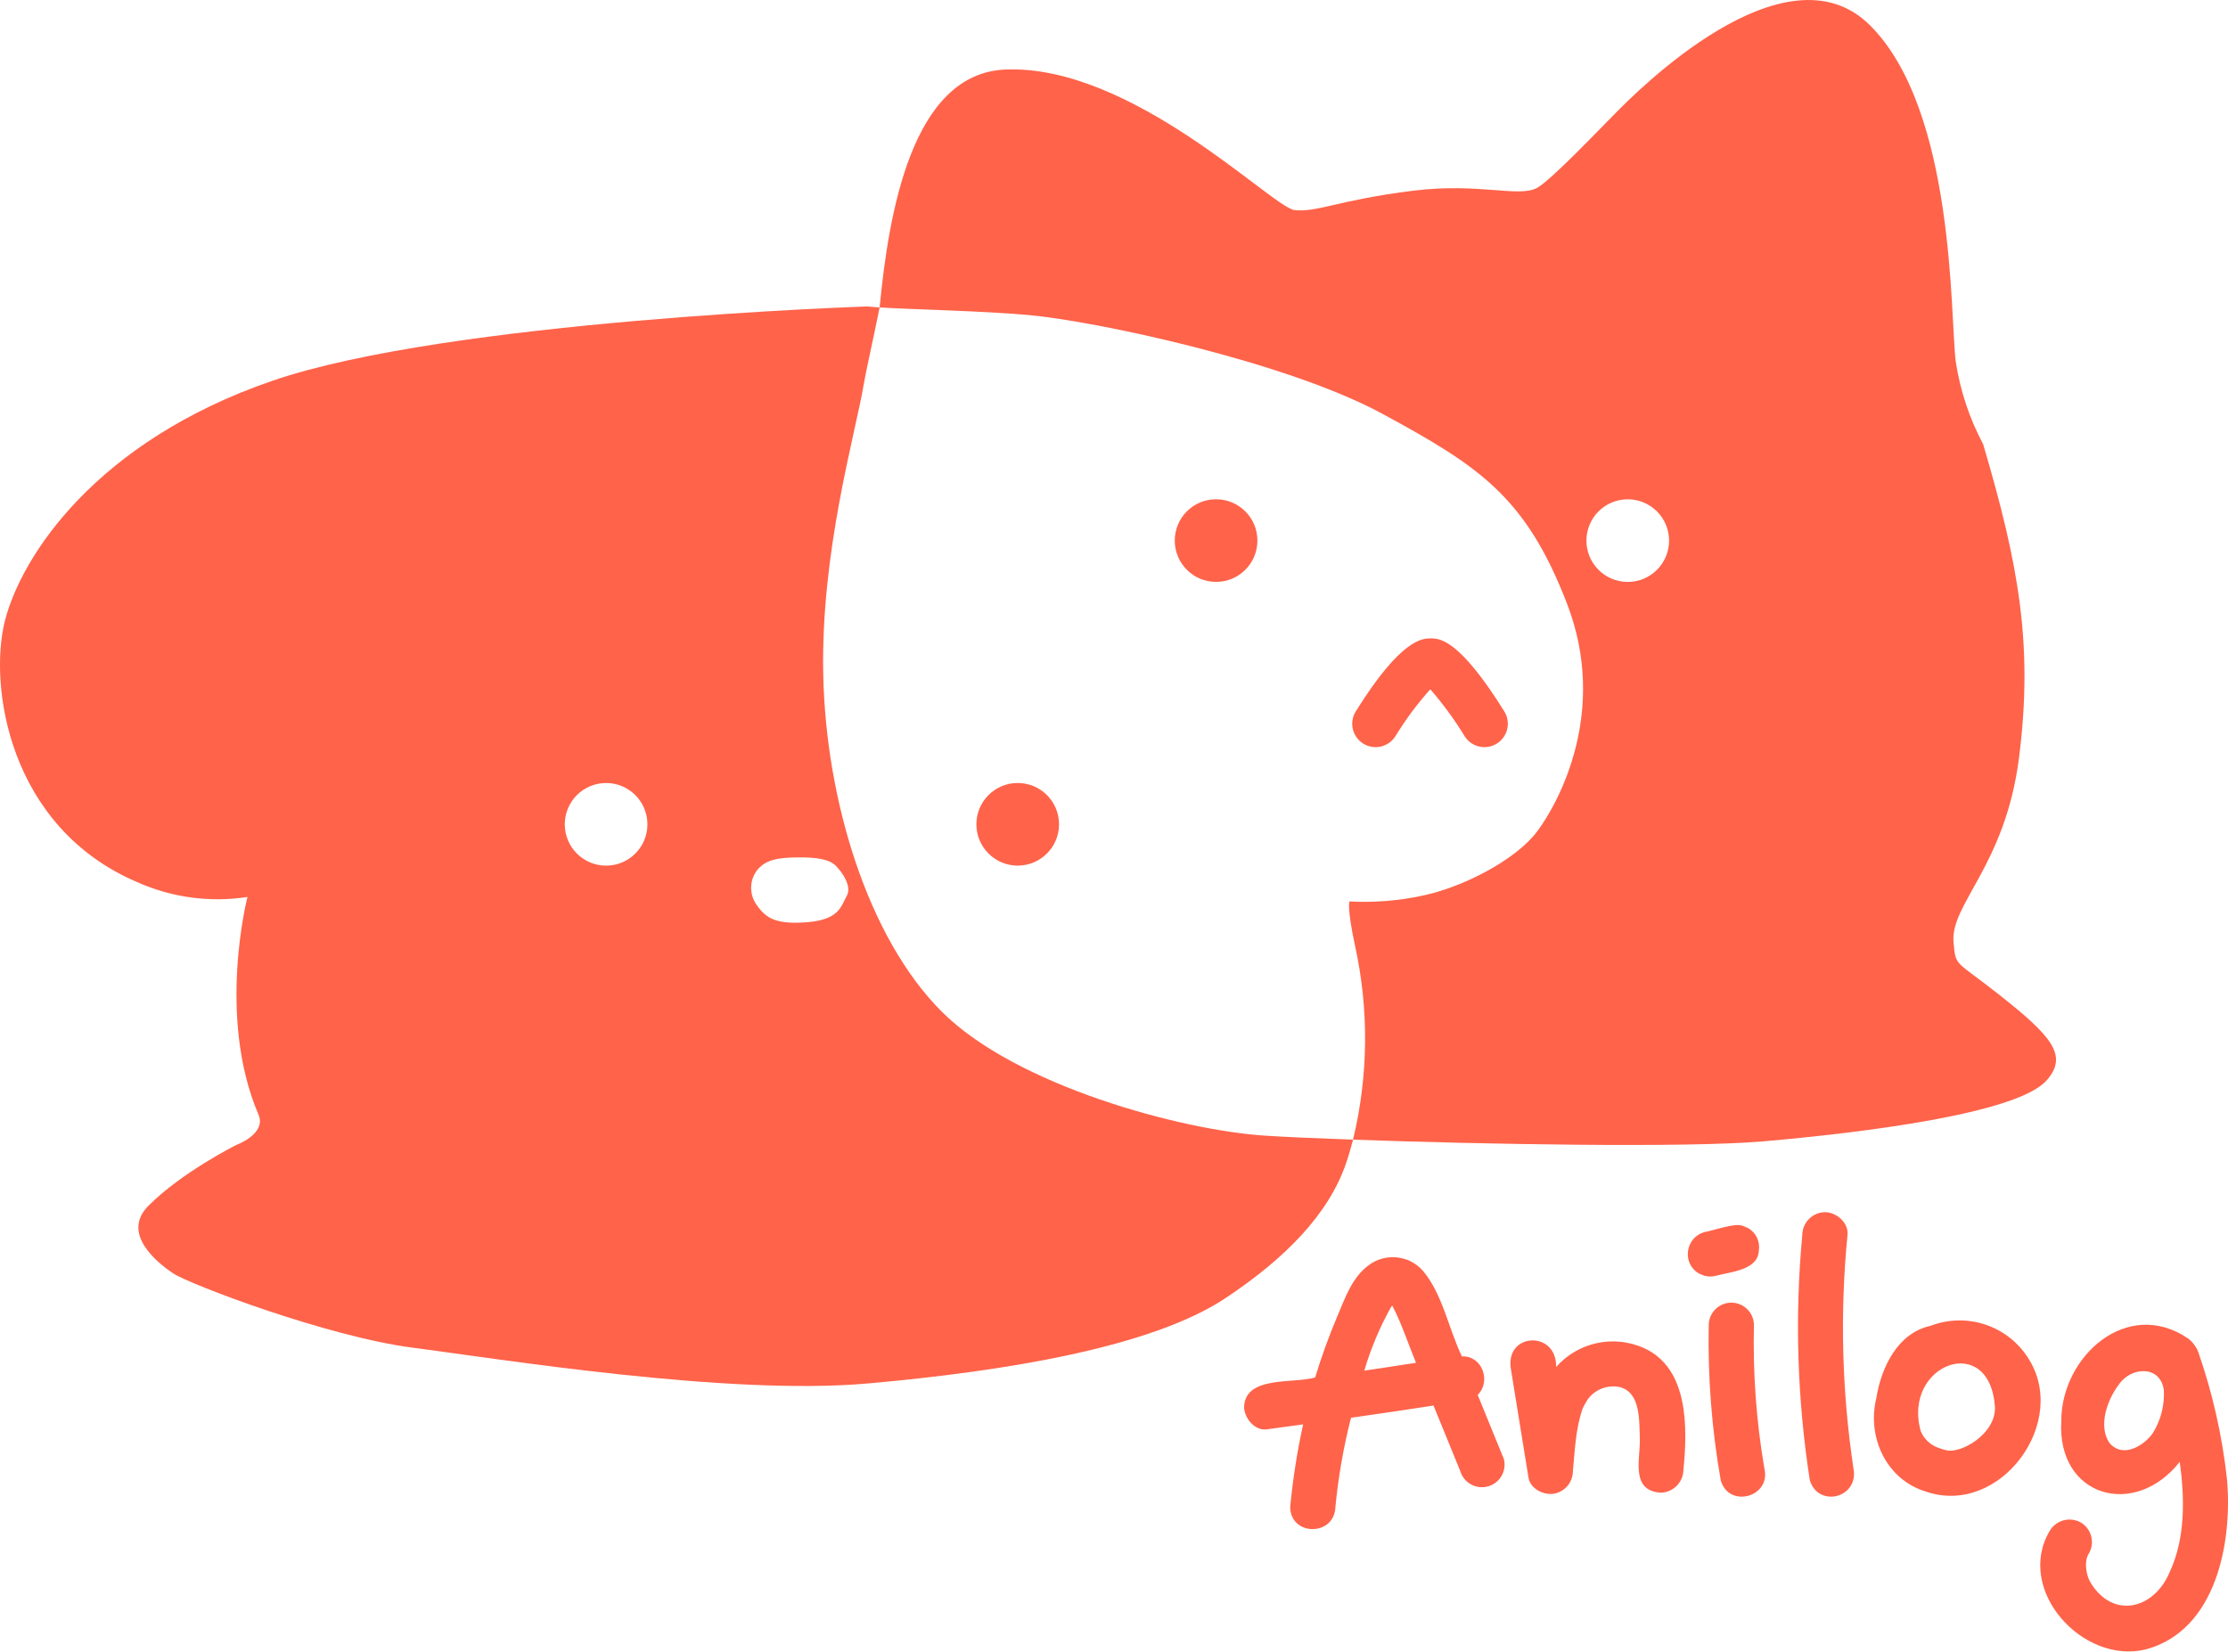
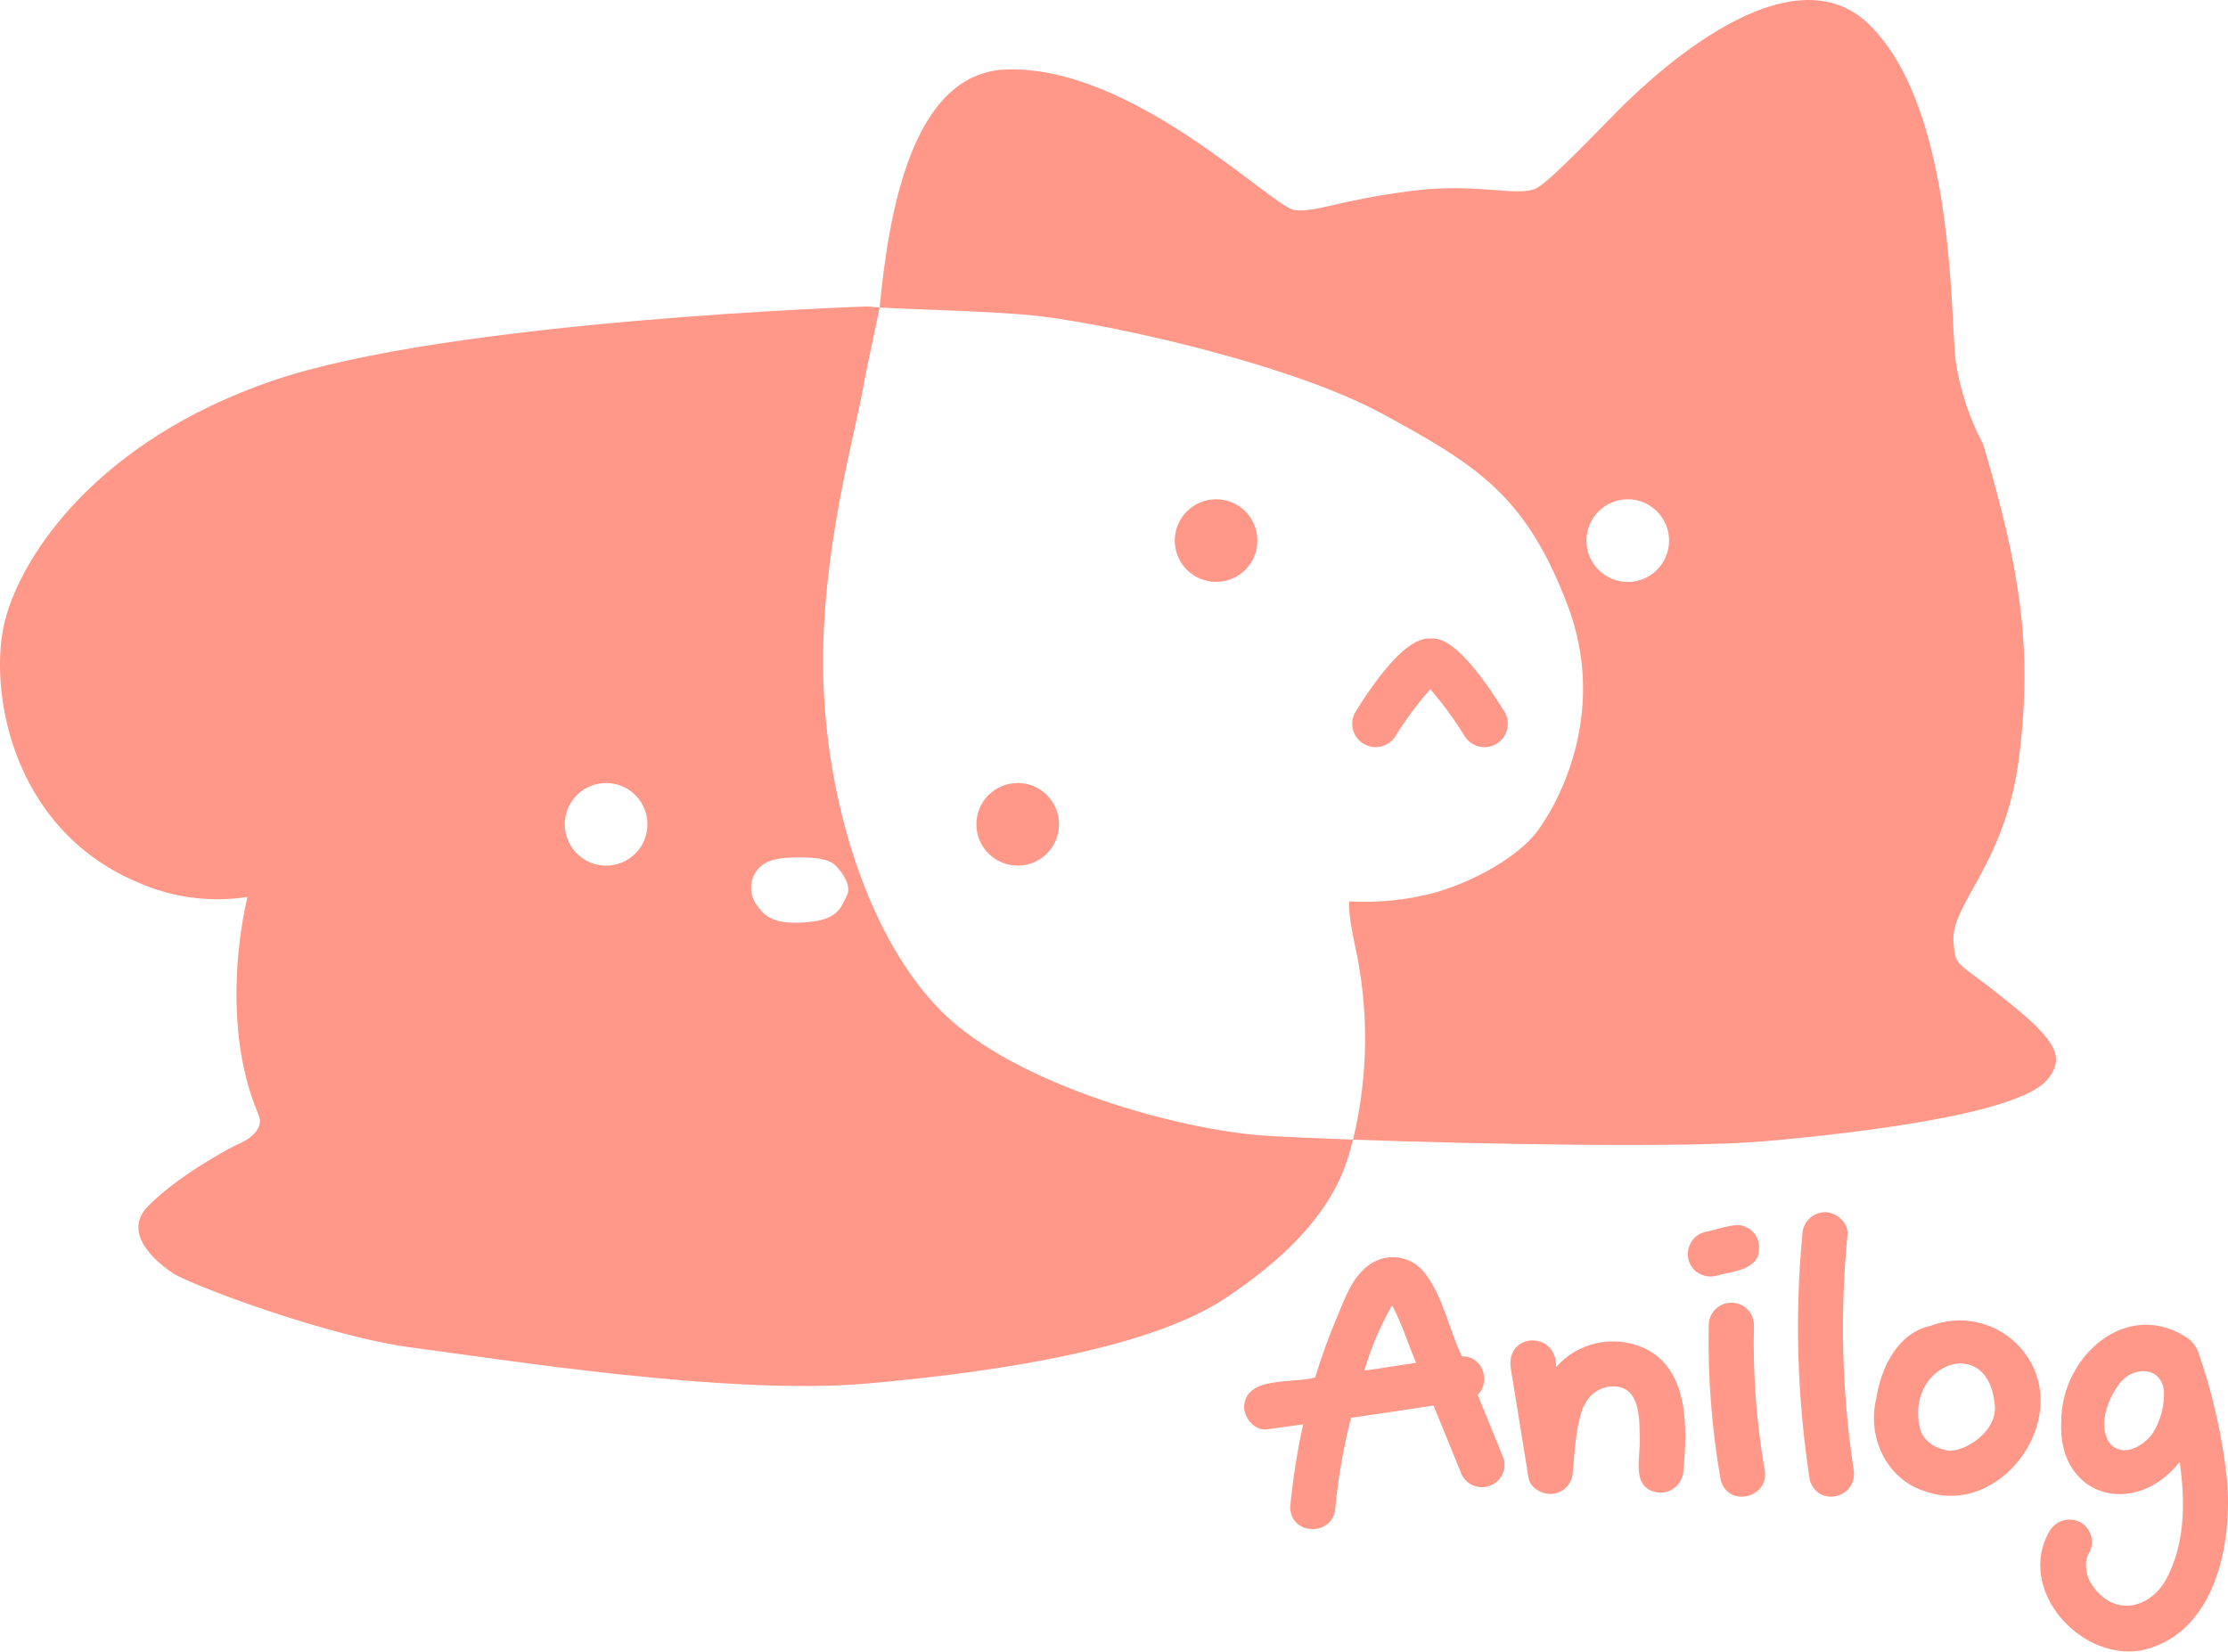
<svg xmlns="http://www.w3.org/2000/svg" width="340.266" height="252.257" viewBox="0 0 340.266 252.257">
  <defs>
    <clipPath id="clip-path">
-       <rect id="사각형_1069" data-name="사각형 1069" width="314" height="211.708" fill="#ff634a" />
+       <rect id="사각형_1069" data-name="사각형 1069" width="314" height="211.708" fill="#ff9888" />
    </clipPath>
    <clipPath id="clip-path-2">
-       <rect id="사각형_1070" data-name="사각형 1070" width="150.266" height="67.101" fill="#ff634a" />
+       <rect id="사각형_1070" data-name="사각형 1070" width="150.266" height="67.101" fill="#ff9888" />
    </clipPath>
  </defs>
  <g id="그룹_4868" data-name="그룹 4868" transform="translate(-218 -514)">
    <g id="그룹_4865" data-name="그룹 4865" transform="translate(218 514)">
      <g id="그룹_4864" data-name="그룹 4864" clip-path="url(#clip-path)">
-         <path id="패스_1462" data-name="패스 1462" d="M557.045,152c-6.872-5.425-6.7-4.257-7.045-8.071-.529-5.814,7.886-11.7,9.99-28.114,2.2-17.192,0-29.453-5.47-47.967a39.385,39.385,0,0,1-4.183-12.622c-.867-6.732-.025-38.29-13.068-51.333s-36.185,10.677-38.71,13.2-10.1,10.519-12.2,11.624c-2.837,1.489-8.836-.842-18.934.42C455.959,30.57,452.7,32.5,449.331,32.083s-24.825-22.3-44.18-21.459c-14.282.621-17.793,22.082-19.162,36.337,5.089.319,15.581.521,22.678,1.152,10.219.909,39.4,7.112,54.127,15.106s21.88,12.623,28.191,29.033-1.262,30.295-4.54,34.7-11.449,8.634-17.76,9.9a42.152,42.152,0,0,1-10.94.842s-.421.841.842,6.732a65.886,65.886,0,0,1-.3,29.657c19.568.7,50.876,1.272,62.55.264,15.169-1.31,38.844-4.223,43.36-9.3,3.366-3.787.842-6.732-7.153-13.043m-56.8-63.114a6.311,6.311,0,1,1,6.311-6.311,6.311,6.311,0,0,1-6.311,6.311" transform="translate(-251.65 0)" fill="#ff634a" />
-         <path id="패스_1463" data-name="패스 1463" d="M143.823,242.208c-11.361-11.361-17.672-32.4-18.093-51.333s4.905-36.841,6.168-44.414c.331-1.985,1.262-6,2.441-11.817-.751-.047-1.389-.1-1.876-.151,0,0-63.955,2.1-90.884,11.361S3.295,172.6.764,182.46c-2.525,9.835.471,31.566,20.2,39.972a30.044,30.044,0,0,0,16.83,2.262s-4.725,18.288,1.683,33.24c1.263,2.945-3.366,4.629-3.366,4.629s-8.415,4.207-13.477,9.34c-4.116,4.174,1.275,8.595,3.8,10.278s23.563,9.678,36.606,11.361,48.048,7.364,69.425,5.47,43.481-5.586,54.7-13.043c9.256-6.154,15.737-12.874,18.388-20.532.39-1.126.753-2.359,1.089-3.668-5.859-.21-10.677-.431-13.586-.625-12.623-.842-37.868-7.574-49.229-18.934m-51.262-22.3a6.311,6.311,0,1,1,6.311-6.311,6.311,6.311,0,0,1-6.311,6.311m36.746,4.628c-.842,1.473-1.052,3.577-5.891,4-4.821.419-6.429-.588-7.784-2.524a4.456,4.456,0,0,1,.211-5.68c1.262-1.262,2.735-1.683,6.311-1.683,2.324,0,4.418.211,5.47,1.262,1,1,2.525,3.156,1.683,4.628" transform="translate(0 -87.684)" fill="#ff634a" />
-         <path id="패스_1464" data-name="패스 1464" d="M521.807,219.12a6.311,6.311,0,1,0,6.311,6.311,6.311,6.311,0,0,0-6.311-6.311" transform="translate(-336.084 -142.858)" fill="#ff634a" />
-         <path id="패스_1465" data-name="패스 1465" d="M434.763,343.642a6.311,6.311,0,1,0,6.311,6.311,6.311,6.311,0,0,0-6.311-6.311" transform="translate(-279.335 -224.042)" fill="#ff634a" />
-         <path id="패스_1466" data-name="패스 1466" d="M595.056,296.254a3.576,3.576,0,0,0,4.921-1.143,49.09,49.09,0,0,1,5.32-7.155,53.5,53.5,0,0,1,5.234,7.152,3.572,3.572,0,0,0,6.067-3.773c-6.935-11.153-9.948-11.153-11.234-11.153-1.233,0-4.508,0-11.452,11.152a3.573,3.573,0,0,0,1.143,4.92" transform="translate(-386.857 -182.668)" fill="#ff634a" />
+         <path id="패스_1462" data-name="패스 1462" d="M557.045,152c-6.872-5.425-6.7-4.257-7.045-8.071-.529-5.814,7.886-11.7,9.99-28.114,2.2-17.192,0-29.453-5.47-47.967a39.385,39.385,0,0,1-4.183-12.622c-.867-6.732-.025-38.29-13.068-51.333s-36.185,10.677-38.71,13.2-10.1,10.519-12.2,11.624c-2.837,1.489-8.836-.842-18.934.42C455.959,30.57,452.7,32.5,449.331,32.083s-24.825-22.3-44.18-21.459c-14.282.621-17.793,22.082-19.162,36.337,5.089.319,15.581.521,22.678,1.152,10.219.909,39.4,7.112,54.127,15.106s21.88,12.623,28.191,29.033-1.262,30.295-4.54,34.7-11.449,8.634-17.76,9.9a42.152,42.152,0,0,1-10.94.842s-.421.841.842,6.732a65.886,65.886,0,0,1-.3,29.657c19.568.7,50.876,1.272,62.55.264,15.169-1.31,38.844-4.223,43.36-9.3,3.366-3.787.842-6.732-7.153-13.043m-56.8-63.114a6.311,6.311,0,1,1,6.311-6.311,6.311,6.311,0,0,1-6.311,6.311" transform="translate(-251.65 0)" fill="#ff9888" />
+         <path id="패스_1463" data-name="패스 1463" d="M143.823,242.208c-11.361-11.361-17.672-32.4-18.093-51.333s4.905-36.841,6.168-44.414c.331-1.985,1.262-6,2.441-11.817-.751-.047-1.389-.1-1.876-.151,0,0-63.955,2.1-90.884,11.361S3.295,172.6.764,182.46c-2.525,9.835.471,31.566,20.2,39.972a30.044,30.044,0,0,0,16.83,2.262s-4.725,18.288,1.683,33.24c1.263,2.945-3.366,4.629-3.366,4.629s-8.415,4.207-13.477,9.34c-4.116,4.174,1.275,8.595,3.8,10.278s23.563,9.678,36.606,11.361,48.048,7.364,69.425,5.47,43.481-5.586,54.7-13.043c9.256-6.154,15.737-12.874,18.388-20.532.39-1.126.753-2.359,1.089-3.668-5.859-.21-10.677-.431-13.586-.625-12.623-.842-37.868-7.574-49.229-18.934m-51.262-22.3a6.311,6.311,0,1,1,6.311-6.311,6.311,6.311,0,0,1-6.311,6.311m36.746,4.628c-.842,1.473-1.052,3.577-5.891,4-4.821.419-6.429-.588-7.784-2.524a4.456,4.456,0,0,1,.211-5.68c1.262-1.262,2.735-1.683,6.311-1.683,2.324,0,4.418.211,5.47,1.262,1,1,2.525,3.156,1.683,4.628" transform="translate(0 -87.684)" fill="#ff9888" />
+         <path id="패스_1464" data-name="패스 1464" d="M521.807,219.12a6.311,6.311,0,1,0,6.311,6.311,6.311,6.311,0,0,0-6.311-6.311" transform="translate(-336.084 -142.858)" fill="#ff9888" />
+         <path id="패스_1465" data-name="패스 1465" d="M434.763,343.642a6.311,6.311,0,1,0,6.311,6.311,6.311,6.311,0,0,0-6.311-6.311" transform="translate(-279.335 -224.042)" fill="#ff9888" />
+         <path id="패스_1466" data-name="패스 1466" d="M595.056,296.254a3.576,3.576,0,0,0,4.921-1.143,49.09,49.09,0,0,1,5.32-7.155,53.5,53.5,0,0,1,5.234,7.152,3.572,3.572,0,0,0,6.067-3.773c-6.935-11.153-9.948-11.153-11.234-11.153-1.233,0-4.508,0-11.452,11.152a3.573,3.573,0,0,0,1.143,4.92" transform="translate(-386.857 -182.668)" fill="#ff9888" />
      </g>
    </g>
    <g id="그룹_4867" data-name="그룹 4867" transform="translate(408 699.156)">
      <g id="그룹_4866" data-name="그룹 4866" transform="translate(0 0)" clip-path="url(#clip-path-2)">
-         <path id="패스_1467" data-name="패스 1467" d="M35.673,25.516c2.117-2.067.672-6.037-2.4-5.876-2.051-4.225-2.914-9.449-5.973-13.1a6.147,6.147,0,0,0-8.352-.778c-2.454,1.861-3.524,4.921-4.674,7.66a95.171,95.171,0,0,0-3.421,9.429C7.513,23.84.22,22.536,0,27.327,0,29,1.591,31.024,3.453,30.78s3.709-.513,5.567-.765a104.951,104.951,0,0,0-1.979,12.61c.029,4.506,6.769,4.535,6.906,0A89.955,89.955,0,0,1,16.33,29.008q6.3-.894,12.6-1.869l4.086,10.012a3.455,3.455,0,0,0,6.66-1.836q-2-4.9-4-9.8M22.421,12.15a2.227,2.227,0,0,1,.2-.289c1.469,2.781,2.434,5.847,3.637,8.75-2.629.4-5.262.815-7.9,1.2a47.236,47.236,0,0,1,4.055-9.659" transform="translate(0 2.398)" fill="#ff634a" />
-         <path id="패스_1468" data-name="패스 1468" d="M38.316,21.745a4.839,4.839,0,0,1,4.847-1.864c3.255.8,2.991,5.219,3.1,7.915.068,3.151-1.466,7.929,3.2,8.225a3.546,3.546,0,0,0,3.453-3.455c.616-6.343.866-15.519-6.042-18.644a11.576,11.576,0,0,0-13.4,2.9c.117-5.641-7.8-5.277-6.914.266s1.8,11.084,2.693,16.626c.272,1.692,2.252,2.681,3.789,2.473A3.484,3.484,0,0,0,36.029,32.8c.307-3.24.422-6.594,1.511-9.687a11.874,11.874,0,0,1,.777-1.365" transform="translate(14.181 6.83)" fill="#ff634a" />
-         <path id="패스_1469" data-name="패스 1469" d="M53.134,12.457a3.454,3.454,0,0,0-6.908,0A122.916,122.916,0,0,0,48.062,36.14c1.222,4.333,7.729,2.579,6.66-1.835a113.706,113.706,0,0,1-1.589-21.848" transform="translate(24.735 4.821)" fill="#ff634a" />
-         <path id="패스_1470" data-name="패스 1470" d="M48.49,9.021c2.133-.6,6.387-.834,6.5-3.838a3.357,3.357,0,0,0-1.644-3.442l-.824-.349c-1.261-.474-4.592.774-5.865.969a3.439,3.439,0,0,0-2.473,2.871,3.357,3.357,0,0,0,1.647,3.441l.826.349a3.5,3.5,0,0,0,1.832,0" transform="translate(23.623 0.688)" fill="#ff634a" />
-         <path id="패스_1471" data-name="패스 1471" d="M62.66,3.453C62.841,1.594,60.947,0,59.207,0a3.525,3.525,0,0,0-3.453,3.453A152.327,152.327,0,0,0,56.9,40.936c1.3,4.3,7.579,2.708,6.66-1.836a145.256,145.256,0,0,1-.9-35.646" transform="translate(29.497 0)" fill="#ff634a" />
-         <path id="패스_1472" data-name="패스 1472" d="M71.322,11.59h0c-5.062,1.078-7.572,6.4-8.306,11.056-1.457,5.963,1.526,12.446,7.594,14.28,11.354,3.86,22.048-10.734,15.5-20.558A12.39,12.39,0,0,0,71.322,11.59m9.812,12.438c.134,4.093-5.188,7.115-7.414,6.581a13.666,13.666,0,0,1-1.311-.407,4.631,4.631,0,0,1-2.59-2.457c-2.936-10.239,10.533-15.4,11.316-3.717" transform="translate(33.54 5.767)" fill="#ff634a" />
-         <path id="패스_1473" data-name="패스 1473" d="M107.706,34.714a88.226,88.226,0,0,0-4.388-19.379,4.756,4.756,0,0,0-1.588-2.068C92.483,7.015,82.41,16.021,82.41,25.889,81.72,37.509,93.621,40.9,100.5,32.138c.762,5.506.881,11.618-1.506,16.777-2.4,5.836-8.828,7.357-12.228,1.474-.665-1.29-.837-3.252-.135-4.259a3.485,3.485,0,0,0-1.239-4.724,3.523,3.523,0,0,0-4.724,1.239c-5.389,9.023,5.013,20.526,14.672,18.143,10.766-2.908,13.249-16.419,12.369-26.073m-11.28-7.03c-1.007,1.594-4.408,4.182-6.665,1.569-1.812-2.7-.226-6.753,1.442-8.922,1.836-2.73,6.346-3.009,6.868.872a11.264,11.264,0,0,1-1.643,6.481Z" transform="translate(42.395 5.996)" fill="#ff634a" />
+         <path id="패스_1467" data-name="패스 1467" d="M35.673,25.516c2.117-2.067.672-6.037-2.4-5.876-2.051-4.225-2.914-9.449-5.973-13.1a6.147,6.147,0,0,0-8.352-.778c-2.454,1.861-3.524,4.921-4.674,7.66a95.171,95.171,0,0,0-3.421,9.429C7.513,23.84.22,22.536,0,27.327,0,29,1.591,31.024,3.453,30.78s3.709-.513,5.567-.765a104.951,104.951,0,0,0-1.979,12.61c.029,4.506,6.769,4.535,6.906,0A89.955,89.955,0,0,1,16.33,29.008q6.3-.894,12.6-1.869l4.086,10.012a3.455,3.455,0,0,0,6.66-1.836q-2-4.9-4-9.8M22.421,12.15a2.227,2.227,0,0,1,.2-.289c1.469,2.781,2.434,5.847,3.637,8.75-2.629.4-5.262.815-7.9,1.2a47.236,47.236,0,0,1,4.055-9.659" transform="translate(0 2.398)" fill="#ff9888" />
+         <path id="패스_1468" data-name="패스 1468" d="M38.316,21.745a4.839,4.839,0,0,1,4.847-1.864c3.255.8,2.991,5.219,3.1,7.915.068,3.151-1.466,7.929,3.2,8.225a3.546,3.546,0,0,0,3.453-3.455c.616-6.343.866-15.519-6.042-18.644a11.576,11.576,0,0,0-13.4,2.9c.117-5.641-7.8-5.277-6.914.266s1.8,11.084,2.693,16.626c.272,1.692,2.252,2.681,3.789,2.473A3.484,3.484,0,0,0,36.029,32.8c.307-3.24.422-6.594,1.511-9.687a11.874,11.874,0,0,1,.777-1.365" transform="translate(14.181 6.83)" fill="#ff9888" />
+         <path id="패스_1469" data-name="패스 1469" d="M53.134,12.457a3.454,3.454,0,0,0-6.908,0A122.916,122.916,0,0,0,48.062,36.14c1.222,4.333,7.729,2.579,6.66-1.835a113.706,113.706,0,0,1-1.589-21.848" transform="translate(24.735 4.821)" fill="#ff9888" />
+         <path id="패스_1470" data-name="패스 1470" d="M48.49,9.021c2.133-.6,6.387-.834,6.5-3.838a3.357,3.357,0,0,0-1.644-3.442l-.824-.349c-1.261-.474-4.592.774-5.865.969a3.439,3.439,0,0,0-2.473,2.871,3.357,3.357,0,0,0,1.647,3.441l.826.349a3.5,3.5,0,0,0,1.832,0" transform="translate(23.623 0.688)" fill="#ff9888" />
+         <path id="패스_1471" data-name="패스 1471" d="M62.66,3.453C62.841,1.594,60.947,0,59.207,0a3.525,3.525,0,0,0-3.453,3.453A152.327,152.327,0,0,0,56.9,40.936c1.3,4.3,7.579,2.708,6.66-1.836a145.256,145.256,0,0,1-.9-35.646" transform="translate(29.497 0)" fill="#ff9888" />
+         <path id="패스_1472" data-name="패스 1472" d="M71.322,11.59h0c-5.062,1.078-7.572,6.4-8.306,11.056-1.457,5.963,1.526,12.446,7.594,14.28,11.354,3.86,22.048-10.734,15.5-20.558A12.39,12.39,0,0,0,71.322,11.59m9.812,12.438c.134,4.093-5.188,7.115-7.414,6.581a13.666,13.666,0,0,1-1.311-.407,4.631,4.631,0,0,1-2.59-2.457c-2.936-10.239,10.533-15.4,11.316-3.717" transform="translate(33.54 5.767)" fill="#ff9888" />
+         <path id="패스_1473" data-name="패스 1473" d="M107.706,34.714a88.226,88.226,0,0,0-4.388-19.379,4.756,4.756,0,0,0-1.588-2.068C92.483,7.015,82.41,16.021,82.41,25.889,81.72,37.509,93.621,40.9,100.5,32.138c.762,5.506.881,11.618-1.506,16.777-2.4,5.836-8.828,7.357-12.228,1.474-.665-1.29-.837-3.252-.135-4.259a3.485,3.485,0,0,0-1.239-4.724,3.523,3.523,0,0,0-4.724,1.239c-5.389,9.023,5.013,20.526,14.672,18.143,10.766-2.908,13.249-16.419,12.369-26.073m-11.28-7.03c-1.007,1.594-4.408,4.182-6.665,1.569-1.812-2.7-.226-6.753,1.442-8.922,1.836-2.73,6.346-3.009,6.868.872a11.264,11.264,0,0,1-1.643,6.481Z" transform="translate(42.395 5.996)" fill="#ff9888" />
      </g>
    </g>
  </g>
</svg>
